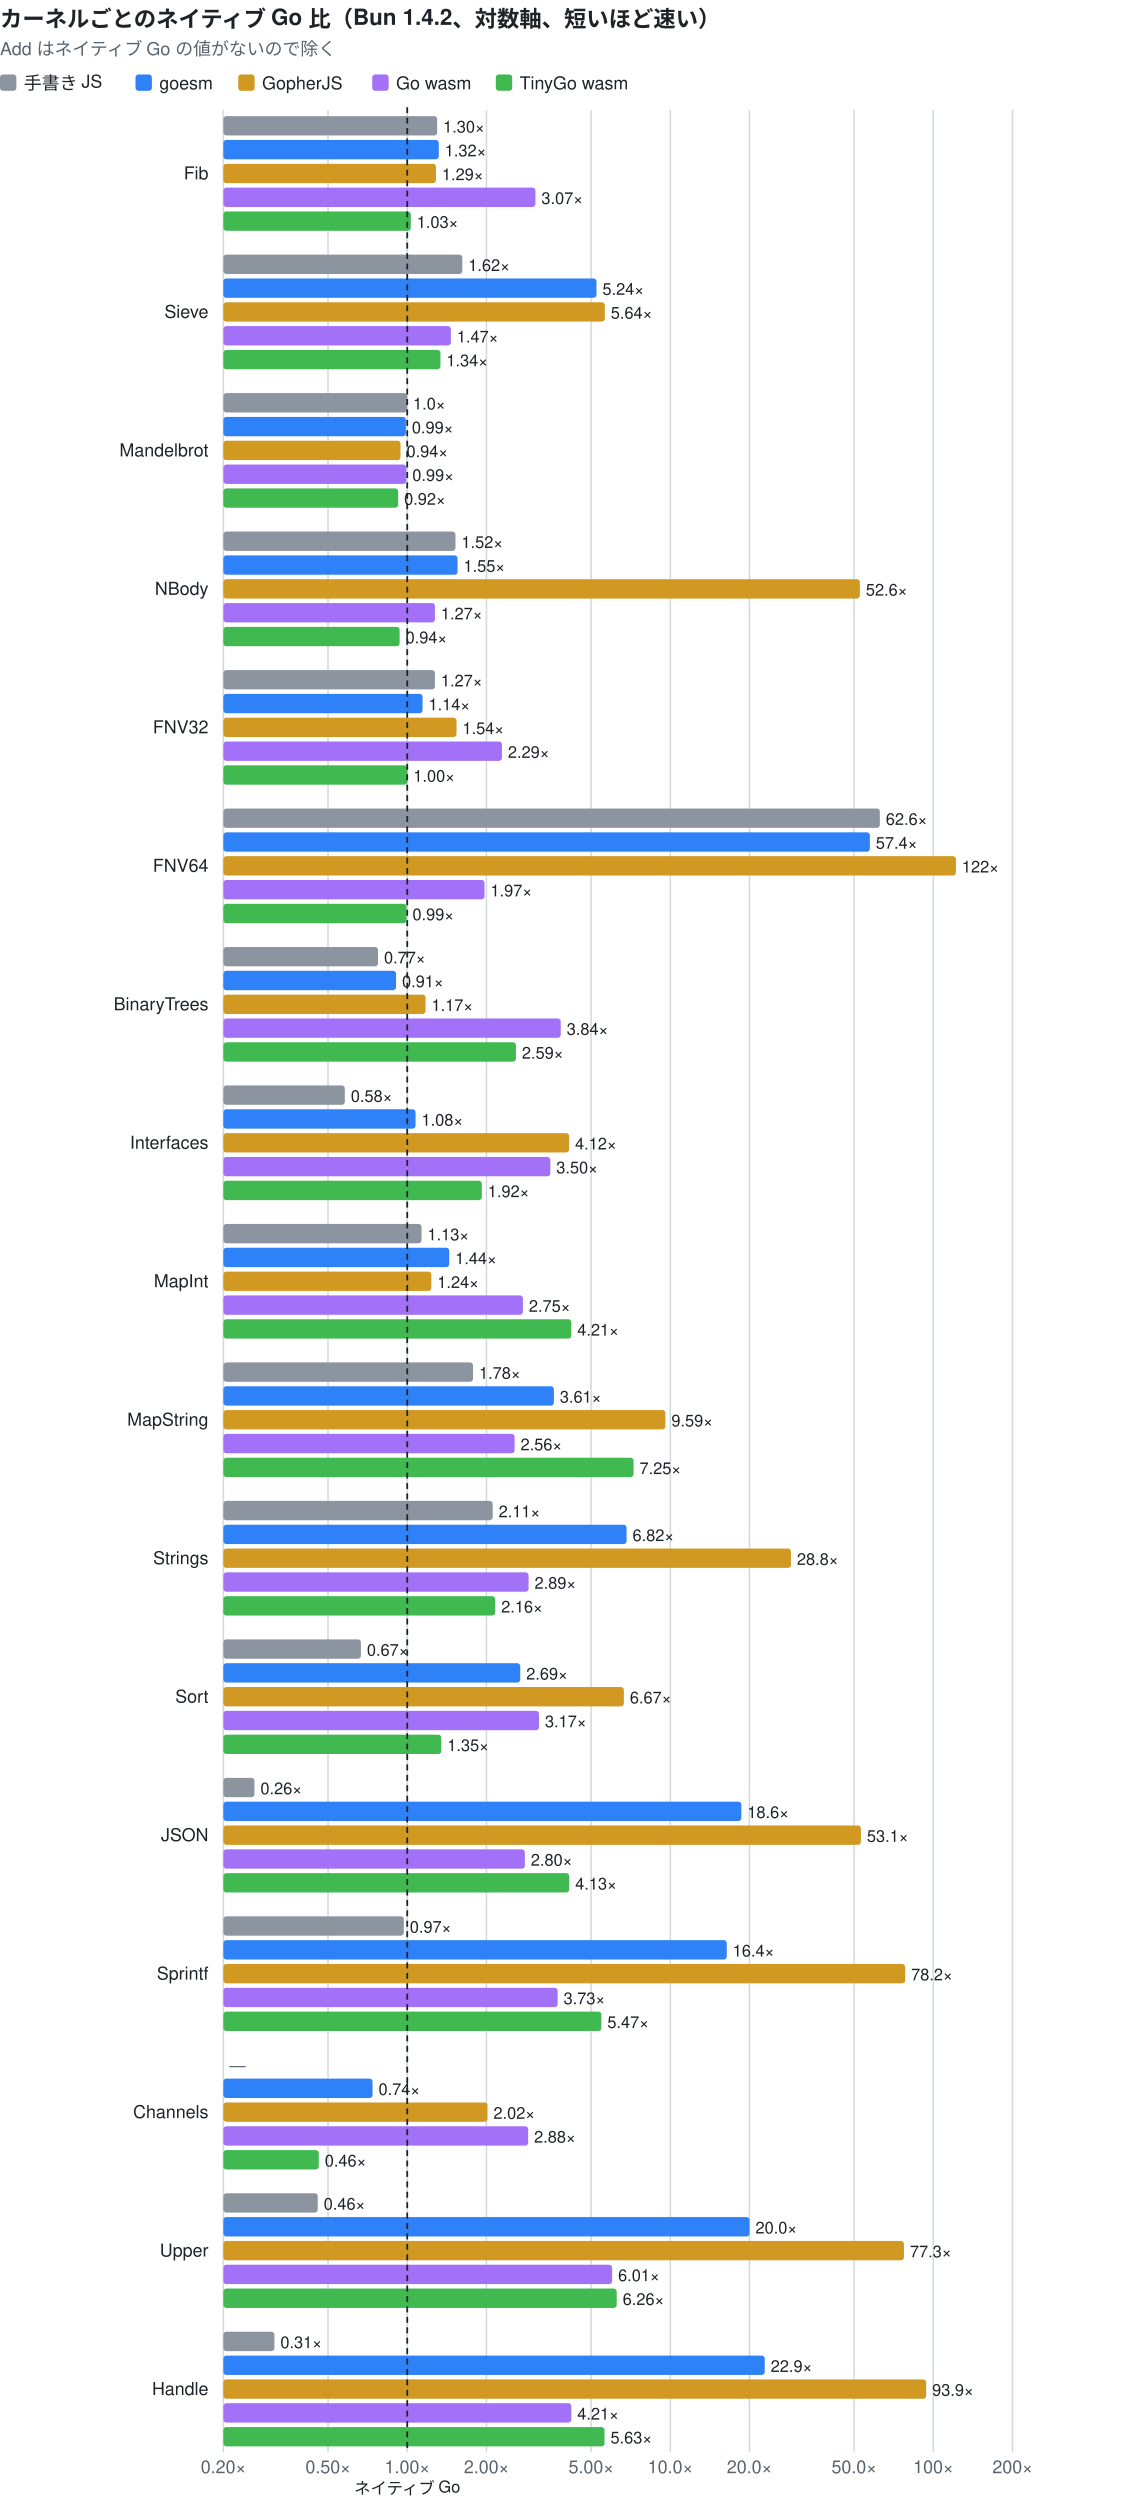
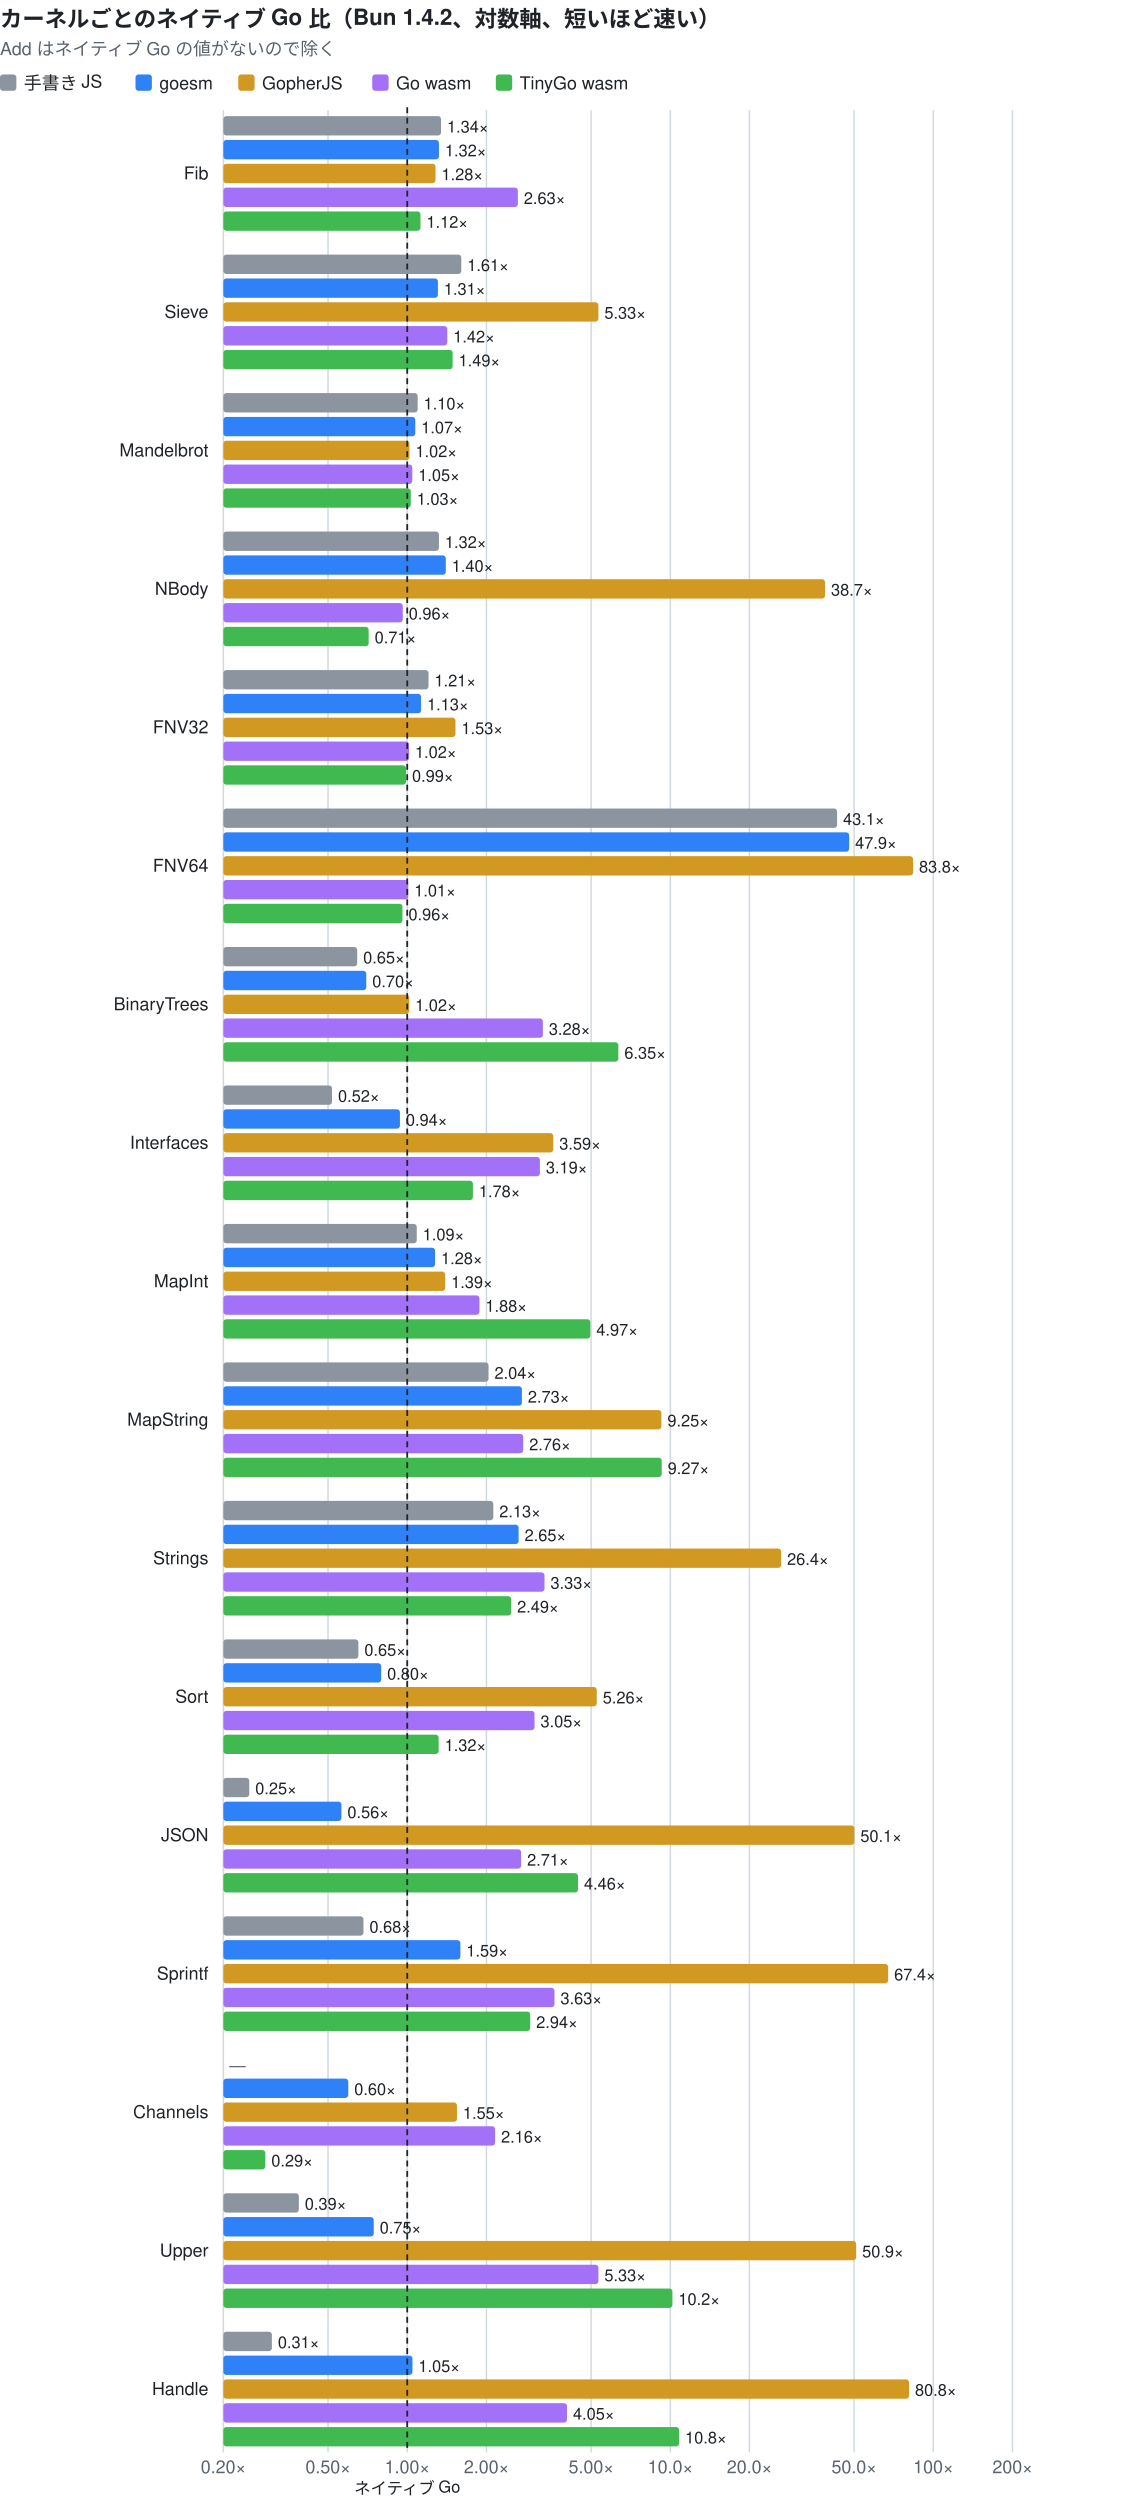
<svg xmlns="http://www.w3.org/2000/svg" width="760" height="1679" viewBox="0 0 760 1679" font-family="-apple-system, 'Segoe UI', Helvetica, Arial, 'Hiragino Sans', 'Noto Sans CJK JP', 'Yu Gothic', sans-serif" font-size="12">
  <style>.t{fill:#1f2328}.m{fill:#59636e}.g{stroke:#d1d9e0}.r{stroke:#1f2328}@media (prefers-color-scheme:dark){.t{fill:#f0f6fc}.m{fill:#9198a1}.g{stroke:#3d444d}.r{stroke:#f0f6fc}}</style>
  <text class="t" x="0" y="18" font-size="15" font-weight="600">カーネルごとのネイティブ Go 比（Bun 1.4.2、対数軸、短いほど速い）</text>
  <text class="m" x="0" y="37">Add はネイティブ Go の値がないので除く</text>
  <rect x="0" y="50" width="11" height="11" rx="2" fill="#8c959f" />
  <text class="t" x="16" y="60">手書き JS</text>
  <rect x="91" y="50" width="11" height="11" rx="2" fill="#2f81f7" />
  <text class="t" x="107" y="60">goesm</text>
  <rect x="160" y="50" width="11" height="11" rx="2" fill="#d29922" />
  <text class="t" x="176" y="60">GopherJS</text>
  <rect x="250" y="50" width="11" height="11" rx="2" fill="#a371f7" />
  <text class="t" x="266" y="60">Go wasm</text>
  <rect x="333" y="50" width="11" height="11" rx="2" fill="#3fb950" />
  <text class="t" x="349" y="60">TinyGo wasm</text>
  <line class="g" x1="150.0" y1="74" x2="150.0" y2="1647" />
  <text class="m" x="150.0" y="1661" text-anchor="middle">0.20×</text>
  <line class="g" x1="220.3" y1="74" x2="220.3" y2="1647" />
  <text class="m" x="220.3" y="1661" text-anchor="middle">0.50×</text>
  <line class="g" x1="273.5" y1="74" x2="273.5" y2="1647" />
  <text class="m" x="273.5" y="1661" text-anchor="middle">1.00×</text>
  <line class="g" x1="326.7" y1="74" x2="326.7" y2="1647" />
  <text class="m" x="326.7" y="1661" text-anchor="middle">2.00×</text>
  <line class="g" x1="397.0" y1="74" x2="397.0" y2="1647" />
  <text class="m" x="397.0" y="1661" text-anchor="middle">5.00×</text>
  <line class="g" x1="450.2" y1="74" x2="450.2" y2="1647" />
  <text class="m" x="450.2" y="1661" text-anchor="middle">10.0×</text>
  <line class="g" x1="503.3" y1="74" x2="503.3" y2="1647" />
  <text class="m" x="503.3" y="1661" text-anchor="middle">20.0×</text>
  <line class="g" x1="573.6" y1="74" x2="573.6" y2="1647" />
  <text class="m" x="573.6" y="1661" text-anchor="middle">50.0×</text>
  <line class="g" x1="626.8" y1="74" x2="626.8" y2="1647" />
  <text class="m" x="626.8" y="1661" text-anchor="middle">100×</text>
  <line class="g" x1="680.0" y1="74" x2="680.0" y2="1647" />
  <text class="m" x="680.0" y="1661" text-anchor="middle">200×</text>
  <text class="t" x="140" y="120.5" text-anchor="end">Fib</text>
-   <rect x="150" y="78" width="143.6" height="13" rx="2" fill="#8c959f" />
-   <text class="t" x="297.6" y="89" font-size="11">1.30×</text>
-   <rect x="150" y="94" width="144.7" height="13" rx="2" fill="#2f81f7" />
-   <text class="t" x="298.7" y="105" font-size="11">1.32×</text>
-   <rect x="150" y="110" width="142.8" height="13" rx="2" fill="#d29922" />
-   <text class="t" x="296.8" y="121" font-size="11">1.29×</text>
-   <rect x="150" y="126" width="209.6" height="13" rx="2" fill="#a371f7" />
-   <text class="t" x="363.6" y="137" font-size="11">3.07×</text>
-   <rect x="150" y="142" width="125.9" height="13" rx="2" fill="#3fb950" />
-   <text class="t" x="279.9" y="153" font-size="11">1.03×</text>
+   <rect x="150" y="78" width="146.2" height="13" rx="2" fill="#8c959f" />
+   <text class="t" x="300.2" y="89" font-size="11">1.34×</text>
+   <rect x="150" y="94" width="144.8" height="13" rx="2" fill="#2f81f7" />
+   <text class="t" x="298.8" y="105" font-size="11">1.32×</text>
+   <rect x="150" y="110" width="142.5" height="13" rx="2" fill="#d29922" />
+   <text class="t" x="296.5" y="121" font-size="11">1.28×</text>
+   <rect x="150" y="126" width="197.8" height="13" rx="2" fill="#a371f7" />
+   <text class="t" x="351.8" y="137" font-size="11">2.63×</text>
+   <rect x="150" y="142" width="132.4" height="13" rx="2" fill="#3fb950" />
+   <text class="t" x="286.4" y="153" font-size="11">1.12×</text>
  <text class="t" x="140" y="213.5" text-anchor="end">Sieve</text>
-   <rect x="150" y="171" width="160.5" height="13" rx="2" fill="#8c959f" />
-   <text class="t" x="314.5" y="182" font-size="11">1.62×</text>
-   <rect x="150" y="187" width="250.6" height="13" rx="2" fill="#2f81f7" />
-   <text class="t" x="404.6" y="198" font-size="11">5.24×</text>
-   <rect x="150" y="203" width="256.2" height="13" rx="2" fill="#d29922" />
-   <text class="t" x="410.2" y="214" font-size="11">5.64×</text>
-   <rect x="150" y="219" width="152.8" height="13" rx="2" fill="#a371f7" />
-   <text class="t" x="306.8" y="230" font-size="11">1.47×</text>
-   <rect x="150" y="235" width="145.8" height="13" rx="2" fill="#3fb950" />
-   <text class="t" x="299.8" y="246" font-size="11">1.34×</text>
+   <rect x="150" y="171" width="159.8" height="13" rx="2" fill="#8c959f" />
+   <text class="t" x="313.8" y="182" font-size="11">1.61×</text>
+   <rect x="150" y="187" width="144.1" height="13" rx="2" fill="#2f81f7" />
+   <text class="t" x="298.1" y="198" font-size="11">1.31×</text>
+   <rect x="150" y="203" width="251.9" height="13" rx="2" fill="#d29922" />
+   <text class="t" x="405.9" y="214" font-size="11">5.33×</text>
+   <rect x="150" y="219" width="150.4" height="13" rx="2" fill="#a371f7" />
+   <text class="t" x="304.4" y="230" font-size="11">1.42×</text>
+   <rect x="150" y="235" width="154.0" height="13" rx="2" fill="#3fb950" />
+   <text class="t" x="308.0" y="246" font-size="11">1.49×</text>
  <text class="t" x="140" y="306.5" text-anchor="end">Mandelbrot</text>
-   <rect x="150" y="264" width="123.4" height="13" rx="2" fill="#8c959f" />
-   <text class="t" x="277.4" y="275" font-size="11">1.0×</text>
-   <rect x="150" y="280" width="122.6" height="13" rx="2" fill="#2f81f7" />
-   <text class="t" x="276.6" y="291" font-size="11">0.99×</text>
-   <rect x="150" y="296" width="119.0" height="13" rx="2" fill="#d29922" />
-   <text class="t" x="273.0" y="307" font-size="11">0.94×</text>
-   <rect x="150" y="312" width="122.9" height="13" rx="2" fill="#a371f7" />
-   <text class="t" x="276.9" y="323" font-size="11">0.99×</text>
-   <rect x="150" y="328" width="117.4" height="13" rx="2" fill="#3fb950" />
-   <text class="t" x="271.4" y="339" font-size="11">0.92×</text>
+   <rect x="150" y="264" width="130.5" height="13" rx="2" fill="#8c959f" />
+   <text class="t" x="284.5" y="275" font-size="11">1.10×</text>
+   <rect x="150" y="280" width="128.9" height="13" rx="2" fill="#2f81f7" />
+   <text class="t" x="282.9" y="291" font-size="11">1.07×</text>
+   <rect x="150" y="296" width="125.0" height="13" rx="2" fill="#d29922" />
+   <text class="t" x="279.0" y="307" font-size="11">1.02×</text>
+   <rect x="150" y="312" width="126.9" height="13" rx="2" fill="#a371f7" />
+   <text class="t" x="280.9" y="323" font-size="11">1.05×</text>
+   <rect x="150" y="328" width="125.9" height="13" rx="2" fill="#3fb950" />
+   <text class="t" x="279.9" y="339" font-size="11">1.03×</text>
  <text class="t" x="140" y="399.5" text-anchor="end">NBody</text>
-   <rect x="150" y="357" width="155.9" height="13" rx="2" fill="#8c959f" />
-   <text class="t" x="309.9" y="368" font-size="11">1.52×</text>
-   <rect x="150" y="373" width="157.3" height="13" rx="2" fill="#2f81f7" />
-   <text class="t" x="311.3" y="384" font-size="11">1.55×</text>
-   <rect x="150" y="389" width="427.5" height="13" rx="2" fill="#d29922" />
-   <text class="t" x="581.5" y="400" font-size="11">52.6×</text>
-   <rect x="150" y="405" width="142.1" height="13" rx="2" fill="#a371f7" />
-   <text class="t" x="296.1" y="416" font-size="11">1.27×</text>
-   <rect x="150" y="421" width="118.4" height="13" rx="2" fill="#3fb950" />
-   <text class="t" x="272.4" y="432" font-size="11">0.94×</text>
+   <rect x="150" y="357" width="144.8" height="13" rx="2" fill="#8c959f" />
+   <text class="t" x="298.8" y="368" font-size="11">1.32×</text>
+   <rect x="150" y="373" width="149.4" height="13" rx="2" fill="#2f81f7" />
+   <text class="t" x="303.4" y="384" font-size="11">1.40×</text>
+   <rect x="150" y="389" width="404.1" height="13" rx="2" fill="#d29922" />
+   <text class="t" x="558.1" y="400" font-size="11">38.7×</text>
+   <rect x="150" y="405" width="120.5" height="13" rx="2" fill="#a371f7" />
+   <text class="t" x="274.5" y="416" font-size="11">0.96×</text>
+   <rect x="150" y="421" width="97.6" height="13" rx="2" fill="#3fb950" />
+   <text class="t" x="251.6" y="432" font-size="11">0.71×</text>
  <text class="t" x="140" y="492.5" text-anchor="end">FNV32</text>
-   <rect x="150" y="450" width="142.1" height="13" rx="2" fill="#8c959f" />
-   <text class="t" x="296.1" y="461" font-size="11">1.27×</text>
-   <rect x="150" y="466" width="133.8" height="13" rx="2" fill="#2f81f7" />
-   <text class="t" x="287.8" y="477" font-size="11">1.14×</text>
-   <rect x="150" y="482" width="156.6" height="13" rx="2" fill="#d29922" />
-   <text class="t" x="310.6" y="493" font-size="11">1.54×</text>
-   <rect x="150" y="498" width="187.1" height="13" rx="2" fill="#a371f7" />
-   <text class="t" x="341.1" y="509" font-size="11">2.29×</text>
-   <rect x="150" y="514" width="123.6" height="13" rx="2" fill="#3fb950" />
-   <text class="t" x="277.6" y="525" font-size="11">1.00×</text>
+   <rect x="150" y="450" width="137.8" height="13" rx="2" fill="#8c959f" />
+   <text class="t" x="291.8" y="461" font-size="11">1.21×</text>
+   <rect x="150" y="466" width="132.8" height="13" rx="2" fill="#2f81f7" />
+   <text class="t" x="286.8" y="477" font-size="11">1.13×</text>
+   <rect x="150" y="482" width="155.9" height="13" rx="2" fill="#d29922" />
+   <text class="t" x="309.9" y="493" font-size="11">1.53×</text>
+   <rect x="150" y="498" width="124.7" height="13" rx="2" fill="#a371f7" />
+   <text class="t" x="278.7" y="509" font-size="11">1.02×</text>
+   <rect x="150" y="514" width="122.7" height="13" rx="2" fill="#3fb950" />
+   <text class="t" x="276.7" y="525" font-size="11">0.99×</text>
  <text class="t" x="140" y="585.5" text-anchor="end">FNV64</text>
-   <rect x="150" y="543" width="440.9" height="13" rx="2" fill="#8c959f" />
-   <text class="t" x="594.9" y="554" font-size="11">62.6×</text>
-   <rect x="150" y="559" width="434.2" height="13" rx="2" fill="#2f81f7" />
-   <text class="t" x="588.2" y="570" font-size="11">57.4×</text>
-   <rect x="150" y="575" width="492.0" height="13" rx="2" fill="#d29922" />
-   <text class="t" x="646.0" y="586" font-size="11">122×</text>
-   <rect x="150" y="591" width="175.4" height="13" rx="2" fill="#a371f7" />
-   <text class="t" x="329.4" y="602" font-size="11">1.97×</text>
-   <rect x="150" y="607" width="123.0" height="13" rx="2" fill="#3fb950" />
-   <text class="t" x="277.0" y="618" font-size="11">0.99×</text>
+   <rect x="150" y="543" width="412.2" height="13" rx="2" fill="#8c959f" />
+   <text class="t" x="566.2" y="554" font-size="11">43.1×</text>
+   <rect x="150" y="559" width="420.3" height="13" rx="2" fill="#2f81f7" />
+   <text class="t" x="574.3" y="570" font-size="11">47.9×</text>
+   <rect x="150" y="575" width="463.2" height="13" rx="2" fill="#d29922" />
+   <text class="t" x="617.2" y="586" font-size="11">83.8×</text>
+   <rect x="150" y="591" width="124.2" height="13" rx="2" fill="#a371f7" />
+   <text class="t" x="278.2" y="602" font-size="11">1.01×</text>
+   <rect x="150" y="607" width="120.3" height="13" rx="2" fill="#3fb950" />
+   <text class="t" x="274.3" y="618" font-size="11">0.96×</text>
  <text class="t" x="140" y="678.5" text-anchor="end">BinaryTrees</text>
-   <rect x="150" y="636" width="103.9" height="13" rx="2" fill="#8c959f" />
-   <text class="t" x="257.9" y="647" font-size="11">0.77×</text>
-   <rect x="150" y="652" width="116.0" height="13" rx="2" fill="#2f81f7" />
-   <text class="t" x="270.0" y="663" font-size="11">0.91×</text>
-   <rect x="150" y="668" width="135.8" height="13" rx="2" fill="#d29922" />
-   <text class="t" x="289.8" y="679" font-size="11">1.17×</text>
-   <rect x="150" y="684" width="226.6" height="13" rx="2" fill="#a371f7" />
-   <text class="t" x="380.6" y="695" font-size="11">3.84×</text>
-   <rect x="150" y="700" width="196.5" height="13" rx="2" fill="#3fb950" />
-   <text class="t" x="350.5" y="711" font-size="11">2.59×</text>
+   <rect x="150" y="636" width="89.9" height="13" rx="2" fill="#8c959f" />
+   <text class="t" x="243.9" y="647" font-size="11">0.65×</text>
+   <rect x="150" y="652" width="96.0" height="13" rx="2" fill="#2f81f7" />
+   <text class="t" x="250.0" y="663" font-size="11">0.70×</text>
+   <rect x="150" y="668" width="124.8" height="13" rx="2" fill="#d29922" />
+   <text class="t" x="278.8" y="679" font-size="11">1.02×</text>
+   <rect x="150" y="684" width="214.6" height="13" rx="2" fill="#a371f7" />
+   <text class="t" x="368.6" y="695" font-size="11">3.28×</text>
+   <rect x="150" y="700" width="265.3" height="13" rx="2" fill="#3fb950" />
+   <text class="t" x="419.3" y="711" font-size="11">6.35×</text>
  <text class="t" x="140" y="771.5" text-anchor="end">Interfaces</text>
-   <rect x="150" y="729" width="81.6" height="13" rx="2" fill="#8c959f" />
-   <text class="t" x="235.6" y="740" font-size="11">0.58×</text>
-   <rect x="150" y="745" width="129.1" height="13" rx="2" fill="#2f81f7" />
-   <text class="t" x="283.1" y="756" font-size="11">1.08×</text>
-   <rect x="150" y="761" width="232.2" height="13" rx="2" fill="#d29922" />
-   <text class="t" x="386.2" y="772" font-size="11">4.12×</text>
-   <rect x="150" y="777" width="219.6" height="13" rx="2" fill="#a371f7" />
-   <text class="t" x="373.6" y="788" font-size="11">3.50×</text>
-   <rect x="150" y="793" width="173.6" height="13" rx="2" fill="#3fb950" />
-   <text class="t" x="327.6" y="804" font-size="11">1.92×</text>
+   <rect x="150" y="729" width="73.0" height="13" rx="2" fill="#8c959f" />
+   <text class="t" x="227.0" y="740" font-size="11">0.52×</text>
+   <rect x="150" y="745" width="118.6" height="13" rx="2" fill="#2f81f7" />
+   <text class="t" x="272.6" y="756" font-size="11">0.94×</text>
+   <rect x="150" y="761" width="221.6" height="13" rx="2" fill="#d29922" />
+   <text class="t" x="375.6" y="772" font-size="11">3.59×</text>
+   <rect x="150" y="777" width="212.6" height="13" rx="2" fill="#a371f7" />
+   <text class="t" x="366.6" y="788" font-size="11">3.19×</text>
+   <rect x="150" y="793" width="167.6" height="13" rx="2" fill="#3fb950" />
+   <text class="t" x="321.6" y="804" font-size="11">1.78×</text>
  <text class="t" x="140" y="864.5" text-anchor="end">MapInt</text>
-   <rect x="150" y="822" width="133.1" height="13" rx="2" fill="#8c959f" />
-   <text class="t" x="287.1" y="833" font-size="11">1.13×</text>
-   <rect x="150" y="838" width="151.7" height="13" rx="2" fill="#2f81f7" />
-   <text class="t" x="305.7" y="849" font-size="11">1.44×</text>
-   <rect x="150" y="854" width="139.7" height="13" rx="2" fill="#d29922" />
-   <text class="t" x="293.7" y="865" font-size="11">1.24×</text>
-   <rect x="150" y="870" width="201.2" height="13" rx="2" fill="#a371f7" />
-   <text class="t" x="355.2" y="881" font-size="11">2.75×</text>
-   <rect x="150" y="886" width="233.7" height="13" rx="2" fill="#3fb950" />
-   <text class="t" x="387.7" y="897" font-size="11">4.21×</text>
+   <rect x="150" y="822" width="129.9" height="13" rx="2" fill="#8c959f" />
+   <text class="t" x="283.9" y="833" font-size="11">1.09×</text>
+   <rect x="150" y="838" width="142.2" height="13" rx="2" fill="#2f81f7" />
+   <text class="t" x="296.2" y="849" font-size="11">1.28×</text>
+   <rect x="150" y="854" width="149.0" height="13" rx="2" fill="#d29922" />
+   <text class="t" x="303.0" y="865" font-size="11">1.39×</text>
+   <rect x="150" y="870" width="172.0" height="13" rx="2" fill="#a371f7" />
+   <text class="t" x="326.0" y="881" font-size="11">1.88×</text>
+   <rect x="150" y="886" width="246.5" height="13" rx="2" fill="#3fb950" />
+   <text class="t" x="400.5" y="897" font-size="11">4.97×</text>
  <text class="t" x="140" y="957.5" text-anchor="end">MapString</text>
-   <rect x="150" y="915" width="167.7" height="13" rx="2" fill="#8c959f" />
-   <text class="t" x="321.7" y="926" font-size="11">1.78×</text>
-   <rect x="150" y="931" width="222.0" height="13" rx="2" fill="#2f81f7" />
-   <text class="t" x="376.0" y="942" font-size="11">3.61×</text>
-   <rect x="150" y="947" width="296.9" height="13" rx="2" fill="#d29922" />
-   <text class="t" x="450.9" y="958" font-size="11">9.59×</text>
-   <rect x="150" y="963" width="195.6" height="13" rx="2" fill="#a371f7" />
-   <text class="t" x="349.6" y="974" font-size="11">2.56×</text>
-   <rect x="150" y="979" width="275.5" height="13" rx="2" fill="#3fb950" />
-   <text class="t" x="429.5" y="990" font-size="11">7.25×</text>
+   <rect x="150" y="915" width="178.1" height="13" rx="2" fill="#8c959f" />
+   <text class="t" x="332.1" y="926" font-size="11">2.04×</text>
+   <rect x="150" y="931" width="200.5" height="13" rx="2" fill="#2f81f7" />
+   <text class="t" x="354.5" y="942" font-size="11">2.73×</text>
+   <rect x="150" y="947" width="294.2" height="13" rx="2" fill="#d29922" />
+   <text class="t" x="448.2" y="958" font-size="11">9.25×</text>
+   <rect x="150" y="963" width="201.4" height="13" rx="2" fill="#a371f7" />
+   <text class="t" x="355.4" y="974" font-size="11">2.76×</text>
+   <rect x="150" y="979" width="294.4" height="13" rx="2" fill="#3fb950" />
+   <text class="t" x="448.4" y="990" font-size="11">9.27×</text>
  <text class="t" x="140" y="1050.5" text-anchor="end">Strings</text>
-   <rect x="150" y="1008" width="180.9" height="13" rx="2" fill="#8c959f" />
-   <text class="t" x="334.9" y="1019" font-size="11">2.11×</text>
-   <rect x="150" y="1024" width="270.8" height="13" rx="2" fill="#2f81f7" />
-   <text class="t" x="424.8" y="1035" font-size="11">6.82×</text>
-   <rect x="150" y="1040" width="381.2" height="13" rx="2" fill="#d29922" />
-   <text class="t" x="535.2" y="1051" font-size="11">28.8×</text>
-   <rect x="150" y="1056" width="205.0" height="13" rx="2" fill="#a371f7" />
-   <text class="t" x="359.0" y="1067" font-size="11">2.89×</text>
-   <rect x="150" y="1072" width="182.6" height="13" rx="2" fill="#3fb950" />
-   <text class="t" x="336.6" y="1083" font-size="11">2.16×</text>
+   <rect x="150" y="1008" width="181.3" height="13" rx="2" fill="#8c959f" />
+   <text class="t" x="335.3" y="1019" font-size="11">2.13×</text>
+   <rect x="150" y="1024" width="198.3" height="13" rx="2" fill="#2f81f7" />
+   <text class="t" x="352.3" y="1035" font-size="11">2.65×</text>
+   <rect x="150" y="1040" width="374.6" height="13" rx="2" fill="#d29922" />
+   <text class="t" x="528.6" y="1051" font-size="11">26.4×</text>
+   <rect x="150" y="1056" width="215.7" height="13" rx="2" fill="#a371f7" />
+   <text class="t" x="369.7" y="1067" font-size="11">3.33×</text>
+   <rect x="150" y="1072" width="193.3" height="13" rx="2" fill="#3fb950" />
+   <text class="t" x="347.3" y="1083" font-size="11">2.49×</text>
  <text class="t" x="140" y="1143.5" text-anchor="end">Sort</text>
-   <rect x="150" y="1101" width="92.4" height="13" rx="2" fill="#8c959f" />
-   <text class="t" x="246.4" y="1112" font-size="11">0.67×</text>
-   <rect x="150" y="1117" width="199.4" height="13" rx="2" fill="#2f81f7" />
-   <text class="t" x="353.4" y="1128" font-size="11">2.69×</text>
-   <rect x="150" y="1133" width="269.0" height="13" rx="2" fill="#d29922" />
-   <text class="t" x="423.0" y="1144" font-size="11">6.67×</text>
-   <rect x="150" y="1149" width="212.0" height="13" rx="2" fill="#a371f7" />
-   <text class="t" x="366.0" y="1160" font-size="11">3.17×</text>
-   <rect x="150" y="1165" width="146.4" height="13" rx="2" fill="#3fb950" />
-   <text class="t" x="300.4" y="1176" font-size="11">1.35×</text>
+   <rect x="150" y="1101" width="90.7" height="13" rx="2" fill="#8c959f" />
+   <text class="t" x="244.7" y="1112" font-size="11">0.65×</text>
+   <rect x="150" y="1117" width="106.0" height="13" rx="2" fill="#2f81f7" />
+   <text class="t" x="260.0" y="1128" font-size="11">0.80×</text>
+   <rect x="150" y="1133" width="250.8" height="13" rx="2" fill="#d29922" />
+   <text class="t" x="404.8" y="1144" font-size="11">5.26×</text>
+   <rect x="150" y="1149" width="209.0" height="13" rx="2" fill="#a371f7" />
+   <text class="t" x="363.0" y="1160" font-size="11">3.05×</text>
+   <rect x="150" y="1165" width="144.6" height="13" rx="2" fill="#3fb950" />
+   <text class="t" x="298.6" y="1176" font-size="11">1.32×</text>
  <text class="t" x="140" y="1236.5" text-anchor="end">JSON</text>
-   <rect x="150" y="1194" width="20.9" height="13" rx="2" fill="#8c959f" />
-   <text class="t" x="174.9" y="1205" font-size="11">0.26×</text>
-   <rect x="150" y="1210" width="347.9" height="13" rx="2" fill="#2f81f7" />
-   <text class="t" x="501.9" y="1221" font-size="11">18.6×</text>
-   <rect x="150" y="1226" width="428.2" height="13" rx="2" fill="#d29922" />
-   <text class="t" x="582.2" y="1237" font-size="11">53.1×</text>
-   <rect x="150" y="1242" width="202.5" height="13" rx="2" fill="#a371f7" />
-   <text class="t" x="356.5" y="1253" font-size="11">2.80×</text>
-   <rect x="150" y="1258" width="232.3" height="13" rx="2" fill="#3fb950" />
-   <text class="t" x="386.3" y="1269" font-size="11">4.13×</text>
+   <rect x="150" y="1194" width="17.4" height="13" rx="2" fill="#8c959f" />
+   <text class="t" x="171.4" y="1205" font-size="11">0.25×</text>
+   <rect x="150" y="1210" width="79.3" height="13" rx="2" fill="#2f81f7" />
+   <text class="t" x="233.3" y="1221" font-size="11">0.56×</text>
+   <rect x="150" y="1226" width="423.8" height="13" rx="2" fill="#d29922" />
+   <text class="t" x="577.8" y="1237" font-size="11">50.1×</text>
+   <rect x="150" y="1242" width="200.0" height="13" rx="2" fill="#a371f7" />
+   <text class="t" x="354.0" y="1253" font-size="11">2.71×</text>
+   <rect x="150" y="1258" width="238.2" height="13" rx="2" fill="#3fb950" />
+   <text class="t" x="392.2" y="1269" font-size="11">4.46×</text>
  <text class="t" x="140" y="1329.5" text-anchor="end">Sprintf</text>
-   <rect x="150" y="1287" width="121.2" height="13" rx="2" fill="#8c959f" />
-   <text class="t" x="275.2" y="1298" font-size="11">0.97×</text>
-   <rect x="150" y="1303" width="338.1" height="13" rx="2" fill="#2f81f7" />
-   <text class="t" x="492.1" y="1314" font-size="11">16.4×</text>
-   <rect x="150" y="1319" width="457.9" height="13" rx="2" fill="#d29922" />
-   <text class="t" x="611.9" y="1330" font-size="11">78.2×</text>
-   <rect x="150" y="1335" width="224.5" height="13" rx="2" fill="#a371f7" />
-   <text class="t" x="378.5" y="1346" font-size="11">3.73×</text>
-   <rect x="150" y="1351" width="253.9" height="13" rx="2" fill="#3fb950" />
-   <text class="t" x="407.9" y="1362" font-size="11">5.47×</text>
+   <rect x="150" y="1287" width="94.1" height="13" rx="2" fill="#8c959f" />
+   <text class="t" x="248.1" y="1298" font-size="11">0.68×</text>
+   <rect x="150" y="1303" width="159.2" height="13" rx="2" fill="#2f81f7" />
+   <text class="t" x="313.2" y="1314" font-size="11">1.59×</text>
+   <rect x="150" y="1319" width="446.5" height="13" rx="2" fill="#d29922" />
+   <text class="t" x="600.5" y="1330" font-size="11">67.4×</text>
+   <rect x="150" y="1335" width="222.4" height="13" rx="2" fill="#a371f7" />
+   <text class="t" x="376.4" y="1346" font-size="11">3.63×</text>
+   <rect x="150" y="1351" width="206.1" height="13" rx="2" fill="#3fb950" />
+   <text class="t" x="360.1" y="1362" font-size="11">2.94×</text>
  <text class="t" x="140" y="1422.5" text-anchor="end">Channels</text>
  <text class="m" x="154" y="1391" font-size="11">—</text>
-   <rect x="150" y="1396" width="100.2" height="13" rx="2" fill="#2f81f7" />
-   <text class="t" x="254.2" y="1407" font-size="11">0.74×</text>
-   <rect x="150" y="1412" width="177.4" height="13" rx="2" fill="#d29922" />
-   <text class="t" x="331.4" y="1423" font-size="11">2.02×</text>
-   <rect x="150" y="1428" width="204.7" height="13" rx="2" fill="#a371f7" />
-   <text class="t" x="358.7" y="1439" font-size="11">2.88×</text>
-   <rect x="150" y="1444" width="64.1" height="13" rx="2" fill="#3fb950" />
-   <text class="t" x="218.1" y="1455" font-size="11">0.46×</text>
+   <rect x="150" y="1396" width="83.9" height="13" rx="2" fill="#2f81f7" />
+   <text class="t" x="237.9" y="1407" font-size="11">0.60×</text>
+   <rect x="150" y="1412" width="156.9" height="13" rx="2" fill="#d29922" />
+   <text class="t" x="310.9" y="1423" font-size="11">1.55×</text>
+   <rect x="150" y="1428" width="182.5" height="13" rx="2" fill="#a371f7" />
+   <text class="t" x="336.5" y="1439" font-size="11">2.16×</text>
+   <rect x="150" y="1444" width="28.2" height="13" rx="2" fill="#3fb950" />
+   <text class="t" x="182.2" y="1455" font-size="11">0.29×</text>
  <text class="t" x="140" y="1515.5" text-anchor="end">Upper</text>
-   <rect x="150" y="1473" width="63.4" height="13" rx="2" fill="#8c959f" />
-   <text class="t" x="217.4" y="1484" font-size="11">0.46×</text>
-   <rect x="150" y="1489" width="353.4" height="13" rx="2" fill="#2f81f7" />
-   <text class="t" x="507.4" y="1500" font-size="11">20.0×</text>
-   <rect x="150" y="1505" width="457.1" height="13" rx="2" fill="#d29922" />
-   <text class="t" x="611.1" y="1516" font-size="11">77.3×</text>
-   <rect x="150" y="1521" width="261.1" height="13" rx="2" fill="#a371f7" />
-   <text class="t" x="415.1" y="1532" font-size="11">6.01×</text>
-   <rect x="150" y="1537" width="264.2" height="13" rx="2" fill="#3fb950" />
-   <text class="t" x="418.2" y="1548" font-size="11">6.26×</text>
+   <rect x="150" y="1473" width="50.7" height="13" rx="2" fill="#8c959f" />
+   <text class="t" x="204.7" y="1484" font-size="11">0.39×</text>
+   <rect x="150" y="1489" width="101.0" height="13" rx="2" fill="#2f81f7" />
+   <text class="t" x="255.0" y="1500" font-size="11">0.75×</text>
+   <rect x="150" y="1505" width="425.0" height="13" rx="2" fill="#d29922" />
+   <text class="t" x="579.0" y="1516" font-size="11">50.9×</text>
+   <rect x="150" y="1521" width="251.9" height="13" rx="2" fill="#a371f7" />
+   <text class="t" x="405.9" y="1532" font-size="11">5.33×</text>
+   <rect x="150" y="1537" width="301.6" height="13" rx="2" fill="#3fb950" />
+   <text class="t" x="455.6" y="1548" font-size="11">10.2×</text>
  <text class="t" x="140" y="1608.5" text-anchor="end">Handle</text>
-   <rect x="150" y="1566" width="34.3" height="13" rx="2" fill="#8c959f" />
-   <text class="t" x="188.3" y="1577" font-size="11">0.31×</text>
-   <rect x="150" y="1582" width="363.6" height="13" rx="2" fill="#2f81f7" />
-   <text class="t" x="517.6" y="1593" font-size="11">22.9×</text>
-   <rect x="150" y="1598" width="472.0" height="13" rx="2" fill="#d29922" />
-   <text class="t" x="626.0" y="1609" font-size="11">93.9×</text>
-   <rect x="150" y="1614" width="233.7" height="13" rx="2" fill="#a371f7" />
-   <text class="t" x="387.7" y="1625" font-size="11">4.21×</text>
-   <rect x="150" y="1630" width="256.0" height="13" rx="2" fill="#3fb950" />
-   <text class="t" x="410.0" y="1641" font-size="11">5.63×</text>
+   <rect x="150" y="1566" width="32.6" height="13" rx="2" fill="#8c959f" />
+   <text class="t" x="186.6" y="1577" font-size="11">0.31×</text>
+   <rect x="150" y="1582" width="127.0" height="13" rx="2" fill="#2f81f7" />
+   <text class="t" x="281.0" y="1593" font-size="11">1.05×</text>
+   <rect x="150" y="1598" width="460.5" height="13" rx="2" fill="#d29922" />
+   <text class="t" x="614.5" y="1609" font-size="11">80.8×</text>
+   <rect x="150" y="1614" width="230.8" height="13" rx="2" fill="#a371f7" />
+   <text class="t" x="384.8" y="1625" font-size="11">4.05×</text>
+   <rect x="150" y="1630" width="306.1" height="13" rx="2" fill="#3fb950" />
+   <text class="t" x="460.1" y="1641" font-size="11">10.8×</text>
  <line class="r" x1="273.5" y1="72" x2="273.5" y2="1647" stroke-dasharray="4 3" stroke-width="1.2" />
  <text class="t" x="273.5" y="1675" text-anchor="middle" font-size="11">ネイティブ Go</text>
</svg>
